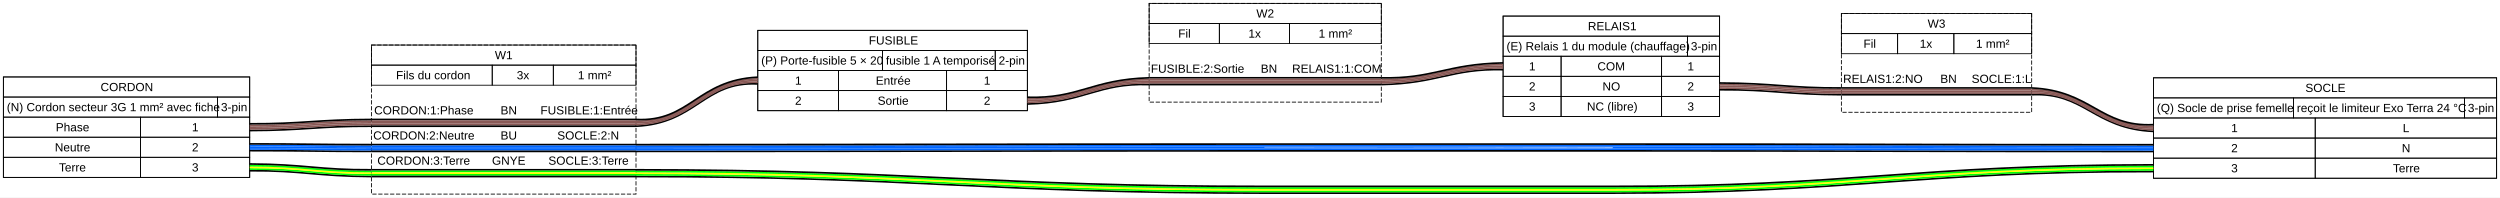
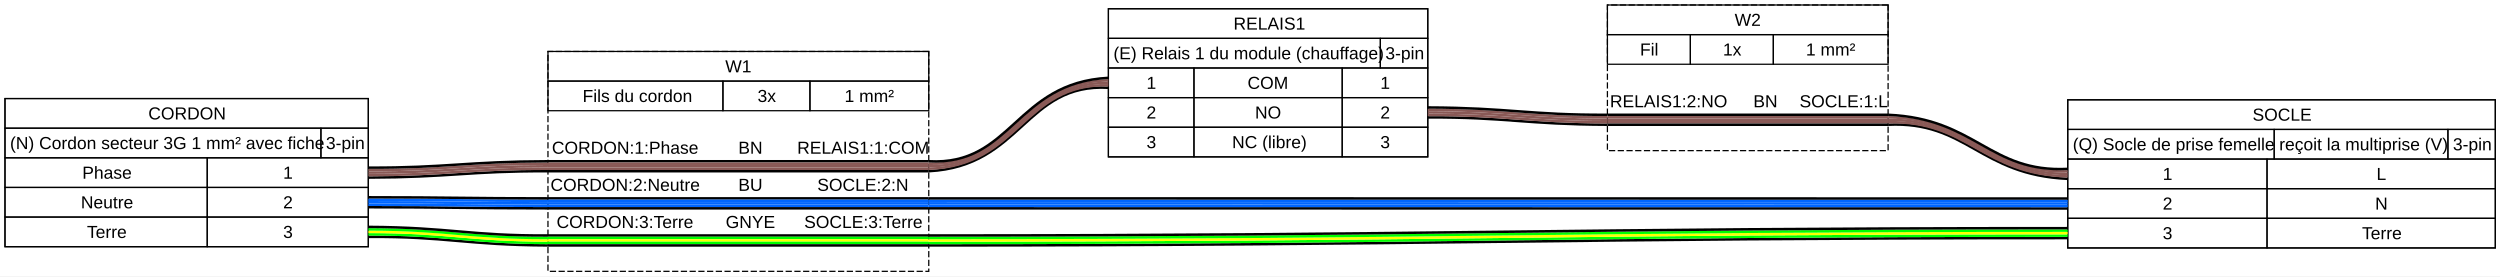
- <svg xmlns="http://www.w3.org/2000/svg" width="2956pt" height="234pt" viewBox="0.00 0.00 2956.00 234.00">
-   <g id="graph0" class="graph" transform="scale(1 1) rotate(0) translate(4 229.5)">
-     <polygon fill="#ffffff" stroke="none" points="-4,4 -4,-229.5 2952,-229.5 2952,4 -4,4" />
+ <svg xmlns="http://www.w3.org/2000/svg" width="2004pt" height="222pt" viewBox="0.00 0.00 2004.00 222.00">
+   <g id="graph0" class="graph" transform="scale(1 1) rotate(0) translate(4 217.5)">
+     <polygon fill="#ffffff" stroke="none" points="-4,4 -4,-217.5 2000.25,-217.5 2000.25,4 -4,4" />
    <g id="node1" class="node">
      <polygon fill="#ffffff" stroke="black" points="291.25,-138.5 0,-138.5 0,-19.75 291.25,-19.75 291.25,-138.5" />
      <polygon fill="none" stroke="black" points="0,-114.75 0,-138.5 291.25,-138.5 291.25,-114.75 0,-114.75" />
      <text xml:space="preserve" text-anchor="start" x="114.88" y="-121.75" font-family="arial" font-size="14.00">CORDON</text>
      <polygon fill="none" stroke="black" points="0,-91 0,-114.75 253.25,-114.75 253.25,-91 0,-91" />
      <text xml:space="preserve" text-anchor="start" x="4" y="-98" font-family="arial" font-size="14.00">(N) Cordon secteur 3G 1 mm² avec fiche</text>
      <polygon fill="none" stroke="black" points="253.25,-91 253.25,-114.75 291.25,-114.75 291.25,-91 253.25,-91" />
      <text xml:space="preserve" text-anchor="start" x="257.25" y="-98" font-family="arial" font-size="14.00">3-pin</text>
      <polygon fill="none" stroke="black" points="0,-67.25 0,-91 162.12,-91 162.12,-67.25 0,-67.25" />
      <text xml:space="preserve" text-anchor="start" x="61.94" y="-74.25" font-family="arial" font-size="14.00">Phase</text>
      <polygon fill="none" stroke="black" points="162.12,-67.25 162.12,-91 291.25,-91 291.25,-67.25 162.12,-67.25" />
      <text xml:space="preserve" text-anchor="start" x="222.94" y="-74.25" font-family="arial" font-size="14.00">1</text>
      <polygon fill="none" stroke="black" points="0,-43.5 0,-67.25 162.12,-67.25 162.12,-43.5 0,-43.5" />
      <text xml:space="preserve" text-anchor="start" x="60.81" y="-50.5" font-family="arial" font-size="14.00">Neutre</text>
      <polygon fill="none" stroke="black" points="162.12,-43.5 162.12,-67.25 291.25,-67.25 291.25,-43.5 162.12,-43.5" />
      <text xml:space="preserve" text-anchor="start" x="222.94" y="-50.5" font-family="arial" font-size="14.00">2</text>
      <polygon fill="none" stroke="black" points="0,-19.75 0,-43.5 162.12,-43.5 162.12,-19.75 0,-19.75" />
      <text xml:space="preserve" text-anchor="start" x="65.69" y="-26.75" font-family="arial" font-size="14.00">Terre</text>
      <polygon fill="none" stroke="black" points="162.12,-19.75 162.12,-43.5 291.25,-43.5 291.25,-19.75 162.12,-19.75" />
      <text xml:space="preserve" text-anchor="start" x="222.94" y="-26.75" font-family="arial" font-size="14.00">3</text>
    </g>
-     <g id="node5" class="node">
-       <polygon fill="#ffffff" stroke="black" stroke-dasharray="5,2" points="748,-176.25 435.25,-176.25 435.25,0 748,0 748,-176.25" />
-       <polygon fill="none" stroke="black" points="435.25,-152.5 435.25,-176.25 748,-176.25 748,-152.5 435.25,-152.5" />
-       <text xml:space="preserve" text-anchor="start" x="581.12" y="-159.5" font-family="arial" font-size="14.00">W1</text>
-       <polygon fill="none" stroke="black" points="435.25,-128.75 435.25,-152.5 578,-152.5 578,-128.75 435.25,-128.75" />
-       <text xml:space="preserve" text-anchor="start" x="464.25" y="-135.75" font-family="arial" font-size="14.00">Fils du cordon</text>
-       <polygon fill="none" stroke="black" points="578,-128.75 578,-152.5 650.25,-152.5 650.25,-128.75 578,-128.75" />
-       <text xml:space="preserve" text-anchor="start" x="607" y="-135.75" font-family="arial" font-size="14.00">3x</text>
-       <polygon fill="none" stroke="black" points="650.25,-128.75 650.25,-152.5 748,-152.5 748,-128.75 650.25,-128.75" />
-       <text xml:space="preserve" text-anchor="start" x="679.25" y="-135.75" font-family="arial" font-size="14.00">1 mm²</text>
+     <g id="node4" class="node">
+       <polygon fill="#ffffff" stroke="black" stroke-dasharray="5,2" points="740.5,-176.25 435.25,-176.25 435.25,0 740.5,0 740.5,-176.25" />
+       <polygon fill="none" stroke="black" points="435.25,-152.5 435.25,-176.25 740.5,-176.25 740.5,-152.5 435.25,-152.5" />
+       <text xml:space="preserve" text-anchor="start" x="577.38" y="-159.5" font-family="arial" font-size="14.00">W1</text>
+       <polygon fill="none" stroke="black" points="435.25,-128.75 435.25,-152.5 575.5,-152.5 575.5,-128.75 435.25,-128.75" />
+       <text xml:space="preserve" text-anchor="start" x="463" y="-135.75" font-family="arial" font-size="14.00">Fils du cordon</text>
+       <polygon fill="none" stroke="black" points="575.5,-128.75 575.5,-152.5 645.25,-152.5 645.25,-128.75 575.5,-128.75" />
+       <text xml:space="preserve" text-anchor="start" x="603.25" y="-135.75" font-family="arial" font-size="14.00">3x</text>
+       <polygon fill="none" stroke="black" points="645.25,-128.75 645.25,-152.5 740.5,-152.5 740.5,-128.75 645.25,-128.75" />
+       <text xml:space="preserve" text-anchor="start" x="673" y="-135.75" font-family="arial" font-size="14.00">1 mm²</text>
      <text xml:space="preserve" text-anchor="start" x="493.88" y="-114" font-family="arial" font-size="14.00"> </text>
      <text xml:space="preserve" text-anchor="start" x="438.38" y="-94.25" font-family="arial" font-size="14.00">CORDON:1:Phase</text>
      <text xml:space="preserve" text-anchor="start" x="568.38" y="-94.25" font-family="arial" font-size="14.00">     BN    </text>
-       <text xml:space="preserve" text-anchor="start" x="635" y="-94.25" font-family="arial" font-size="14.00">FUSIBLE:1:Entrée</text>
-       <polygon fill="#000000" stroke="none" points="435.25,-87.25 435.25,-89.25 748,-89.25 748,-87.25 435.25,-87.25" />
-       <polygon fill="#895956" stroke="none" points="435.25,-85.25 435.25,-87.25 748,-87.25 748,-85.25 435.25,-85.25" />
-       <polygon fill="#895956" stroke="none" points="435.25,-83.25 435.25,-85.25 748,-85.25 748,-83.25 435.25,-83.25" />
-       <polygon fill="#895956" stroke="none" points="435.25,-81.25 435.25,-83.25 748,-83.25 748,-81.25 435.25,-81.25" />
-       <polygon fill="#000000" stroke="none" points="435.25,-79.25 435.25,-81.25 748,-81.25 748,-79.25 435.25,-79.25" />
+       <text xml:space="preserve" text-anchor="start" x="635" y="-94.25" font-family="arial" font-size="14.00">RELAIS1:1:COM</text>
+       <polygon fill="#000000" stroke="none" points="435.25,-87.25 435.25,-89.25 740.5,-89.25 740.5,-87.25 435.25,-87.25" />
+       <polygon fill="#895956" stroke="none" points="435.25,-85.25 435.25,-87.25 740.5,-87.25 740.5,-85.25 435.25,-85.25" />
+       <polygon fill="#895956" stroke="none" points="435.25,-83.25 435.25,-85.25 740.5,-85.25 740.5,-83.25 435.25,-83.25" />
+       <polygon fill="#895956" stroke="none" points="435.25,-81.25 435.25,-83.25 740.5,-83.25 740.5,-81.25 435.25,-81.25" />
+       <polygon fill="#000000" stroke="none" points="435.25,-79.25 435.25,-81.25 740.5,-81.25 740.5,-79.25 435.25,-79.25" />
      <text xml:space="preserve" text-anchor="start" x="437.25" y="-64.5" font-family="arial" font-size="14.00">CORDON:2:Neutre</text>
      <text xml:space="preserve" text-anchor="start" x="568.38" y="-64.5" font-family="arial" font-size="14.00">     BU    </text>
-       <text xml:space="preserve" text-anchor="start" x="654.88" y="-64.5" font-family="arial" font-size="14.00">SOCLE:2:N</text>
-       <polygon fill="#000000" stroke="none" points="435.25,-57.5 435.25,-59.5 748,-59.5 748,-57.5 435.25,-57.5" />
-       <polygon fill="#0066ff" stroke="none" points="435.25,-55.5 435.25,-57.5 748,-57.5 748,-55.5 435.25,-55.5" />
-       <polygon fill="#0066ff" stroke="none" points="435.25,-53.5 435.25,-55.5 748,-55.5 748,-53.5 435.25,-53.5" />
-       <polygon fill="#0066ff" stroke="none" points="435.25,-51.5 435.25,-53.5 748,-53.5 748,-51.5 435.25,-51.5" />
-       <polygon fill="#000000" stroke="none" points="435.25,-49.5 435.25,-51.5 748,-51.5 748,-49.5 435.25,-49.5" />
+       <text xml:space="preserve" text-anchor="start" x="651.12" y="-64.5" font-family="arial" font-size="14.00">SOCLE:2:N</text>
+       <polygon fill="#000000" stroke="none" points="435.25,-57.5 435.25,-59.5 740.5,-59.5 740.5,-57.5 435.25,-57.5" />
+       <polygon fill="#0066ff" stroke="none" points="435.25,-55.5 435.25,-57.5 740.5,-57.5 740.5,-55.5 435.25,-55.5" />
+       <polygon fill="#0066ff" stroke="none" points="435.25,-53.5 435.25,-55.5 740.5,-55.5 740.5,-53.5 435.25,-53.5" />
+       <polygon fill="#0066ff" stroke="none" points="435.25,-51.5 435.25,-53.5 740.5,-53.5 740.5,-51.5 435.25,-51.5" />
+       <polygon fill="#000000" stroke="none" points="435.25,-49.5 435.25,-51.5 740.5,-51.5 740.5,-49.5 435.25,-49.5" />
      <text xml:space="preserve" text-anchor="start" x="442.12" y="-34.75" font-family="arial" font-size="14.00">CORDON:3:Terre</text>
      <text xml:space="preserve" text-anchor="start" x="558.25" y="-34.75" font-family="arial" font-size="14.00">     GNYE    </text>
-       <text xml:space="preserve" text-anchor="start" x="644.38" y="-34.75" font-family="arial" font-size="14.00">SOCLE:3:Terre</text>
-       <polygon fill="#000000" stroke="none" points="435.25,-27.75 435.25,-29.75 748,-29.75 748,-27.75 435.25,-27.75" />
-       <polygon fill="#00ff00" stroke="none" points="435.25,-25.75 435.25,-27.75 748,-27.75 748,-25.75 435.25,-25.75" />
-       <polygon fill="#ffff00" stroke="none" points="435.25,-23.75 435.25,-25.75 748,-25.75 748,-23.75 435.25,-23.75" />
-       <polygon fill="#00ff00" stroke="none" points="435.25,-21.75 435.25,-23.75 748,-23.75 748,-21.75 435.25,-21.75" />
-       <polygon fill="#000000" stroke="none" points="435.25,-19.75 435.25,-21.75 748,-21.75 748,-19.75 435.25,-19.75" />
+       <text xml:space="preserve" text-anchor="start" x="640.62" y="-34.75" font-family="arial" font-size="14.00">SOCLE:3:Terre</text>
+       <polygon fill="#000000" stroke="none" points="435.25,-27.75 435.25,-29.75 740.5,-29.75 740.5,-27.75 435.25,-27.75" />
+       <polygon fill="#00ff00" stroke="none" points="435.25,-25.75 435.25,-27.75 740.5,-27.75 740.5,-25.75 435.25,-25.75" />
+       <polygon fill="#ffff00" stroke="none" points="435.25,-23.75 435.25,-25.75 740.5,-25.75 740.5,-23.75 435.25,-23.75" />
+       <polygon fill="#00ff00" stroke="none" points="435.25,-21.75 435.25,-23.75 740.5,-23.75 740.5,-21.75 435.25,-21.75" />
+       <polygon fill="#000000" stroke="none" points="435.25,-19.75 435.25,-21.75 740.5,-21.75 740.5,-19.75 435.25,-19.75" />
      <text xml:space="preserve" text-anchor="start" x="493.88" y="-5" font-family="arial" font-size="14.00"> </text>
    </g>
    <g id="edge1" class="edge">
      <path fill="none" stroke="#000000" stroke-width="2" d="M291.25,-75.13C356.52,-75.32 372.44,-80.44 435.25,-80.25" />
      <path fill="none" stroke="#895956" stroke-width="2" d="M291.25,-77.13C355.9,-77.22 371.82,-82.35 435.25,-82.25" />
      <path fill="none" stroke="#895956" stroke-width="2" d="M291.25,-79.12C355.29,-79.12 371.21,-84.25 435.25,-84.25" />
      <path fill="none" stroke="#895956" stroke-width="2" d="M291.25,-81.12C354.68,-81.03 370.6,-86.15 435.25,-86.25" />
      <path fill="none" stroke="#000000" stroke-width="2" d="M291.25,-83.12C354.06,-82.93 369.98,-88.06 435.25,-88.25" />
    </g>
    <g id="edge3" class="edge">
      <path fill="none" stroke="#000000" stroke-width="2" d="M291.25,-51.38C355.03,-51.38 371.03,-50.51 435.25,-50.5" />
      <path fill="none" stroke="#0066ff" stroke-width="2" d="M291.25,-53.38C355.14,-53.38 371.14,-52.5 435.25,-52.5" />
      <path fill="none" stroke="#0066ff" stroke-width="2" d="M291.25,-55.38C355.25,-55.38 371.25,-54.5 435.25,-54.5" />
      <path fill="none" stroke="#0066ff" stroke-width="2" d="M291.25,-57.37C355.36,-57.37 371.36,-56.5 435.25,-56.5" />
      <path fill="none" stroke="#000000" stroke-width="2" d="M291.25,-59.37C355.47,-59.37 371.47,-58.49 435.25,-58.5" />
    </g>
    <g id="edge5" class="edge">
      <path fill="none" stroke="#000000" stroke-width="2" d="M291.25,-27.63C353.73,-27.96 369.59,-21.08 435.25,-20.75" />
      <path fill="none" stroke="#00ff00" stroke-width="2" d="M291.25,-29.63C354.53,-29.79 370.38,-22.92 435.25,-22.75" />
      <path fill="none" stroke="#ffff00" stroke-width="2" d="M291.25,-31.63C355.32,-31.62 371.18,-24.75 435.25,-24.75" />
      <path fill="none" stroke="#00ff00" stroke-width="2" d="M291.25,-33.62C356.12,-33.46 371.97,-26.58 435.25,-26.75" />
      <path fill="none" stroke="#000000" stroke-width="2" d="M291.25,-35.62C356.91,-35.29 372.77,-28.42 435.25,-28.75" />
    </g>
    <g id="node2" class="node">
-       <polygon fill="#ffffff" stroke="black" points="1210.75,-193.62 892,-193.62 892,-98.62 1210.75,-98.62 1210.75,-193.62" />
-       <polygon fill="none" stroke="black" points="892,-169.88 892,-193.62 1210.75,-193.62 1210.75,-169.88 892,-169.88" />
-       <text xml:space="preserve" text-anchor="start" x="1023.25" y="-176.88" font-family="arial" font-size="14.00">FUSIBLE</text>
-       <polygon fill="none" stroke="black" points="892,-146.12 892,-169.88 1039.5,-169.88 1039.5,-146.12 892,-146.12" />
-       <text xml:space="preserve" text-anchor="start" x="896" y="-153.12" font-family="arial" font-size="14.00">(P) Porte-fusible 5 × 20</text>
-       <polygon fill="none" stroke="black" points="1039.5,-146.12 1039.5,-169.88 1172.75,-169.88 1172.75,-146.12 1039.5,-146.12" />
-       <text xml:space="preserve" text-anchor="start" x="1043.5" y="-153.12" font-family="arial" font-size="14.00">fusible 1 A temporisé</text>
-       <polygon fill="none" stroke="black" points="1172.75,-146.12 1172.75,-169.88 1210.75,-169.88 1210.75,-146.12 1172.75,-146.12" />
-       <text xml:space="preserve" text-anchor="start" x="1176.75" y="-153.12" font-family="arial" font-size="14.00">2-pin</text>
-       <polygon fill="none" stroke="black" points="892,-122.38 892,-146.12 987.5,-146.12 987.5,-122.38 892,-122.38" />
-       <text xml:space="preserve" text-anchor="start" x="936" y="-129.38" font-family="arial" font-size="14.00">1</text>
-       <polygon fill="none" stroke="black" points="987.5,-122.38 987.5,-146.12 1115.25,-146.12 1115.25,-122.38 987.5,-122.38" />
-       <text xml:space="preserve" text-anchor="start" x="1031.5" y="-129.38" font-family="arial" font-size="14.00">Entrée</text>
-       <polygon fill="none" stroke="black" points="1115.25,-122.38 1115.25,-146.12 1210.75,-146.12 1210.75,-122.38 1115.25,-122.38" />
-       <text xml:space="preserve" text-anchor="start" x="1159.25" y="-129.38" font-family="arial" font-size="14.00">1</text>
-       <polygon fill="none" stroke="black" points="892,-98.62 892,-122.38 987.5,-122.38 987.5,-98.62 892,-98.62" />
-       <text xml:space="preserve" text-anchor="start" x="936" y="-105.62" font-family="arial" font-size="14.00">2</text>
-       <polygon fill="none" stroke="black" points="987.5,-98.62 987.5,-122.38 1115.25,-122.38 1115.25,-98.62 987.5,-98.62" />
-       <text xml:space="preserve" text-anchor="start" x="1033.75" y="-105.62" font-family="arial" font-size="14.00">Sortie</text>
-       <polygon fill="none" stroke="black" points="1115.25,-98.62 1115.25,-122.38 1210.75,-122.38 1210.75,-98.62 1115.25,-98.62" />
-       <text xml:space="preserve" text-anchor="start" x="1159.25" y="-105.62" font-family="arial" font-size="14.00">2</text>
+       <polygon fill="#ffffff" stroke="black" points="1140.5,-210.5 884.5,-210.5 884.5,-91.75 1140.5,-91.75 1140.5,-210.5" />
+       <polygon fill="none" stroke="black" points="884.5,-186.75 884.5,-210.5 1140.5,-210.5 1140.5,-186.75 884.5,-186.75" />
+       <text xml:space="preserve" text-anchor="start" x="984.75" y="-193.75" font-family="arial" font-size="14.00">RELAIS1</text>
+       <polygon fill="none" stroke="black" points="884.5,-163 884.5,-186.75 1102.5,-186.75 1102.5,-163 884.5,-163" />
+       <text xml:space="preserve" text-anchor="start" x="888.5" y="-170" font-family="arial" font-size="14.00">(E) Relais 1 du module (chauffage)</text>
+       <polygon fill="none" stroke="black" points="1102.5,-163 1102.5,-186.75 1140.5,-186.75 1140.5,-163 1102.5,-163" />
+       <text xml:space="preserve" text-anchor="start" x="1106.5" y="-170" font-family="arial" font-size="14.00">3-pin</text>
+       <polygon fill="none" stroke="black" points="884.5,-139.25 884.5,-163 953.08,-163 953.08,-139.25 884.5,-139.25" />
+       <text xml:space="preserve" text-anchor="start" x="915.04" y="-146.25" font-family="arial" font-size="14.00">1</text>
+       <polygon fill="none" stroke="black" points="953.08,-139.25 953.08,-163 1071.92,-163 1071.92,-139.25 953.08,-139.25" />
+       <text xml:space="preserve" text-anchor="start" x="996" y="-146.25" font-family="arial" font-size="14.00">COM</text>
+       <polygon fill="none" stroke="black" points="1071.92,-139.25 1071.92,-163 1140.5,-163 1140.5,-139.25 1071.92,-139.25" />
+       <text xml:space="preserve" text-anchor="start" x="1102.46" y="-146.25" font-family="arial" font-size="14.00">1</text>
+       <polygon fill="none" stroke="black" points="884.5,-115.5 884.5,-139.25 953.08,-139.25 953.08,-115.5 884.5,-115.5" />
+       <text xml:space="preserve" text-anchor="start" x="915.04" y="-122.5" font-family="arial" font-size="14.00">2</text>
+       <polygon fill="none" stroke="black" points="953.08,-115.5 953.08,-139.25 1071.92,-139.25 1071.92,-115.5 953.08,-115.5" />
+       <text xml:space="preserve" text-anchor="start" x="1002" y="-122.5" font-family="arial" font-size="14.00">NO</text>
+       <polygon fill="none" stroke="black" points="1071.92,-115.5 1071.92,-139.25 1140.5,-139.25 1140.5,-115.5 1071.92,-115.5" />
+       <text xml:space="preserve" text-anchor="start" x="1102.46" y="-122.5" font-family="arial" font-size="14.00">2</text>
+       <polygon fill="none" stroke="black" points="884.5,-91.75 884.5,-115.5 953.08,-115.5 953.08,-91.75 884.5,-91.75" />
+       <text xml:space="preserve" text-anchor="start" x="915.04" y="-98.75" font-family="arial" font-size="14.00">3</text>
+       <polygon fill="none" stroke="black" points="953.08,-91.75 953.08,-115.5 1071.92,-115.5 1071.92,-91.75 953.08,-91.75" />
+       <text xml:space="preserve" text-anchor="start" x="983.62" y="-98.75" font-family="arial" font-size="14.00">NC (libre)</text>
+       <polygon fill="none" stroke="black" points="1071.92,-91.75 1071.92,-115.5 1140.5,-115.5 1140.5,-91.75 1071.92,-91.75" />
+       <text xml:space="preserve" text-anchor="start" x="1102.46" y="-98.75" font-family="arial" font-size="14.00">3</text>
    </g>
-     <g id="node6" class="node">
-       <polygon fill="#ffffff" stroke="black" stroke-dasharray="5,2" points="1629.25,-225.5 1354.75,-225.5 1354.75,-108.75 1629.25,-108.75 1629.25,-225.5" />
-       <polygon fill="none" stroke="black" points="1354.75,-201.75 1354.75,-225.5 1629.25,-225.5 1629.25,-201.75 1354.75,-201.75" />
-       <text xml:space="preserve" text-anchor="start" x="1481.5" y="-208.75" font-family="arial" font-size="14.00">W2</text>
-       <polygon fill="none" stroke="black" points="1354.75,-178 1354.75,-201.75 1437.75,-201.75 1437.75,-178 1354.75,-178" />
-       <text xml:space="preserve" text-anchor="start" x="1389.12" y="-185" font-family="arial" font-size="14.00">Fil</text>
-       <polygon fill="none" stroke="black" points="1437.75,-178 1437.75,-201.75 1520.75,-201.75 1520.75,-178 1437.75,-178" />
-       <text xml:space="preserve" text-anchor="start" x="1472.12" y="-185" font-family="arial" font-size="14.00">1x</text>
-       <polygon fill="none" stroke="black" points="1520.75,-178 1520.75,-201.75 1629.25,-201.75 1629.25,-178 1520.75,-178" />
-       <text xml:space="preserve" text-anchor="start" x="1555.12" y="-185" font-family="arial" font-size="14.00">1 mm²</text>
-       <text xml:space="preserve" text-anchor="start" x="1408.12" y="-163.25" font-family="arial" font-size="14.00"> </text>
-       <text xml:space="preserve" text-anchor="start" x="1356.75" y="-143.5" font-family="arial" font-size="14.00">FUSIBLE:2:Sortie</text>
-       <text xml:space="preserve" text-anchor="start" x="1467.25" y="-143.5" font-family="arial" font-size="14.00">     BN    </text>
-       <text xml:space="preserve" text-anchor="start" x="1523.75" y="-143.5" font-family="arial" font-size="14.00">RELAIS1:1:COM</text>
-       <polygon fill="#000000" stroke="none" points="1354.75,-136.5 1354.75,-138.5 1629.25,-138.5 1629.25,-136.5 1354.75,-136.5" />
-       <polygon fill="#895956" stroke="none" points="1354.75,-134.5 1354.75,-136.5 1629.25,-136.5 1629.25,-134.5 1354.75,-134.5" />
-       <polygon fill="#895956" stroke="none" points="1354.75,-132.5 1354.75,-134.5 1629.25,-134.5 1629.25,-132.5 1354.75,-132.5" />
-       <polygon fill="#895956" stroke="none" points="1354.75,-130.5 1354.75,-132.5 1629.25,-132.5 1629.25,-130.5 1354.75,-130.5" />
-       <polygon fill="#000000" stroke="none" points="1354.75,-128.5 1354.75,-130.5 1629.25,-130.5 1629.25,-128.5 1354.75,-128.5" />
-       <text xml:space="preserve" text-anchor="start" x="1408.12" y="-113.75" font-family="arial" font-size="14.00"> </text>
+     <g id="node5" class="node">
+       <polygon fill="#ffffff" stroke="black" stroke-dasharray="5,2" points="1509.5,-213.5 1284.5,-213.5 1284.5,-96.75 1509.5,-96.75 1509.5,-213.5" />
+       <polygon fill="none" stroke="black" points="1284.5,-189.75 1284.5,-213.5 1509.5,-213.5 1509.5,-189.75 1284.5,-189.75" />
+       <text xml:space="preserve" text-anchor="start" x="1386.5" y="-196.75" font-family="arial" font-size="14.00">W2</text>
+       <polygon fill="none" stroke="black" points="1284.5,-166 1284.5,-189.75 1351,-189.75 1351,-166 1284.5,-166" />
+       <text xml:space="preserve" text-anchor="start" x="1310.62" y="-173" font-family="arial" font-size="14.00">Fil</text>
+       <polygon fill="none" stroke="black" points="1351,-166 1351,-189.75 1417.5,-189.75 1417.5,-166 1351,-166" />
+       <text xml:space="preserve" text-anchor="start" x="1377.12" y="-173" font-family="arial" font-size="14.00">1x</text>
+       <polygon fill="none" stroke="black" points="1417.5,-166 1417.5,-189.75 1509.5,-189.75 1509.5,-166 1417.5,-166" />
+       <text xml:space="preserve" text-anchor="start" x="1443.62" y="-173" font-family="arial" font-size="14.00">1 mm²</text>
+       <text xml:space="preserve" text-anchor="start" x="1330.38" y="-151.25" font-family="arial" font-size="14.00"> </text>
+       <text xml:space="preserve" text-anchor="start" x="1286.5" y="-131.5" font-family="arial" font-size="14.00">RELAIS1:2:NO</text>
+       <text xml:space="preserve" text-anchor="start" x="1382" y="-131.5" font-family="arial" font-size="14.00">     BN    </text>
+       <text xml:space="preserve" text-anchor="start" x="1438.5" y="-131.5" font-family="arial" font-size="14.00">SOCLE:1:L</text>
+       <polygon fill="#000000" stroke="none" points="1284.5,-124.5 1284.5,-126.5 1509.5,-126.5 1509.5,-124.5 1284.5,-124.5" />
+       <polygon fill="#895956" stroke="none" points="1284.5,-122.5 1284.5,-124.5 1509.5,-124.5 1509.5,-122.5 1284.5,-122.5" />
+       <polygon fill="#895956" stroke="none" points="1284.5,-120.5 1284.5,-122.5 1509.5,-122.5 1509.5,-120.5 1284.5,-120.5" />
+       <polygon fill="#895956" stroke="none" points="1284.5,-118.5 1284.5,-120.5 1509.5,-120.5 1509.5,-118.5 1284.5,-118.5" />
+       <polygon fill="#000000" stroke="none" points="1284.5,-116.5 1284.5,-118.5 1509.5,-118.5 1509.5,-116.5 1284.5,-116.5" />
+       <text xml:space="preserve" text-anchor="start" x="1330.38" y="-101.75" font-family="arial" font-size="14.00"> </text>
    </g>
    <g id="edge7" class="edge">
-       <path fill="none" stroke="#000000" stroke-width="2" d="M1210.75,-106.5C1278.95,-108.38 1293.33,-131.38 1354.75,-129.5" />
-       <path fill="none" stroke="#895956" stroke-width="2" d="M1210.75,-108.5C1277.26,-109.44 1291.63,-132.44 1354.75,-131.5" />
-       <path fill="none" stroke="#895956" stroke-width="2" d="M1210.75,-110.5C1275.56,-110.5 1289.94,-133.5 1354.75,-133.5" />
-       <path fill="none" stroke="#895956" stroke-width="2" d="M1210.75,-112.5C1273.87,-111.56 1288.24,-134.56 1354.75,-135.5" />
-       <path fill="none" stroke="#000000" stroke-width="2" d="M1210.75,-114.5C1272.17,-112.62 1286.55,-135.62 1354.75,-137.5" />
+       <path fill="none" stroke="#000000" stroke-width="2" d="M1140.5,-123.38C1203.17,-123.62 1219.06,-117.75 1284.5,-117.5" />
+       <path fill="none" stroke="#895956" stroke-width="2" d="M1140.5,-125.38C1203.86,-125.5 1219.75,-119.62 1284.5,-119.5" />
+       <path fill="none" stroke="#895956" stroke-width="2" d="M1140.5,-127.38C1204.55,-127.38 1220.45,-121.5 1284.5,-121.5" />
+       <path fill="none" stroke="#895956" stroke-width="2" d="M1140.5,-129.37C1205.25,-129.25 1221.14,-123.38 1284.5,-123.5" />
+       <path fill="none" stroke="#000000" stroke-width="2" d="M1140.5,-131.37C1205.94,-131.13 1221.83,-125.25 1284.5,-125.5" />
    </g>
    <g id="node3" class="node">
-       <polygon fill="#ffffff" stroke="black" points="2948,-137.5 2542.25,-137.5 2542.25,-18.75 2948,-18.75 2948,-137.5" />
-       <polygon fill="none" stroke="black" points="2542.25,-113.75 2542.25,-137.5 2948,-137.5 2948,-113.75 2542.25,-113.75" />
-       <text xml:space="preserve" text-anchor="start" x="2721.88" y="-120.75" font-family="arial" font-size="14.00">SOCLE</text>
-       <polygon fill="none" stroke="black" points="2542.25,-90 2542.25,-113.75 2707.75,-113.75 2707.75,-90 2542.25,-90" />
-       <text xml:space="preserve" text-anchor="start" x="2546.25" y="-97" font-family="arial" font-size="14.00">(Q) Socle de prise femelle</text>
-       <polygon fill="none" stroke="black" points="2707.75,-90 2707.75,-113.75 2910,-113.75 2910,-90 2707.75,-90" />
-       <text xml:space="preserve" text-anchor="start" x="2711.75" y="-97" font-family="arial" font-size="14.00">reçoit le limiteur Exo Terra 24 °C</text>
-       <polygon fill="none" stroke="black" points="2910,-90 2910,-113.75 2948,-113.75 2948,-90 2910,-90" />
-       <text xml:space="preserve" text-anchor="start" x="2914" y="-97" font-family="arial" font-size="14.00">3-pin</text>
-       <polygon fill="none" stroke="black" points="2542.25,-66.25 2542.25,-90 2733.5,-90 2733.5,-66.25 2542.25,-66.25" />
-       <text xml:space="preserve" text-anchor="start" x="2634.12" y="-73.25" font-family="arial" font-size="14.00">1</text>
-       <polygon fill="none" stroke="black" points="2733.5,-66.25 2733.5,-90 2948,-90 2948,-66.25 2733.5,-66.25" />
-       <text xml:space="preserve" text-anchor="start" x="2837" y="-73.25" font-family="arial" font-size="14.00">L</text>
-       <polygon fill="none" stroke="black" points="2542.25,-42.5 2542.25,-66.25 2733.5,-66.25 2733.5,-42.5 2542.25,-42.5" />
-       <text xml:space="preserve" text-anchor="start" x="2634.12" y="-49.5" font-family="arial" font-size="14.00">2</text>
-       <polygon fill="none" stroke="black" points="2733.5,-42.5 2733.5,-66.25 2948,-66.25 2948,-42.5 2733.5,-42.5" />
-       <text xml:space="preserve" text-anchor="start" x="2835.88" y="-49.5" font-family="arial" font-size="14.00">N</text>
-       <polygon fill="none" stroke="black" points="2542.25,-18.75 2542.25,-42.5 2733.5,-42.5 2733.5,-18.75 2542.25,-18.75" />
-       <text xml:space="preserve" text-anchor="start" x="2634.12" y="-25.75" font-family="arial" font-size="14.00">3</text>
-       <polygon fill="none" stroke="black" points="2733.5,-18.75 2733.5,-42.5 2948,-42.5 2948,-18.75 2733.5,-18.75" />
-       <text xml:space="preserve" text-anchor="start" x="2825.38" y="-25.75" font-family="arial" font-size="14.00">Terre</text>
-     </g>
-     <g id="node4" class="node">
-       <polygon fill="#ffffff" stroke="black" points="2029.25,-210.5 1773.25,-210.5 1773.25,-91.75 2029.25,-91.75 2029.25,-210.5" />
-       <polygon fill="none" stroke="black" points="1773.25,-186.75 1773.25,-210.5 2029.25,-210.5 2029.25,-186.75 1773.25,-186.75" />
-       <text xml:space="preserve" text-anchor="start" x="1873.5" y="-193.75" font-family="arial" font-size="14.00">RELAIS1</text>
-       <polygon fill="none" stroke="black" points="1773.25,-163 1773.25,-186.75 1991.25,-186.75 1991.25,-163 1773.25,-163" />
-       <text xml:space="preserve" text-anchor="start" x="1777.25" y="-170" font-family="arial" font-size="14.00">(E) Relais 1 du module (chauffage)</text>
-       <polygon fill="none" stroke="black" points="1991.25,-163 1991.25,-186.75 2029.25,-186.75 2029.25,-163 1991.25,-163" />
-       <text xml:space="preserve" text-anchor="start" x="1995.25" y="-170" font-family="arial" font-size="14.00">3-pin</text>
-       <polygon fill="none" stroke="black" points="1773.25,-139.25 1773.25,-163 1841.83,-163 1841.83,-139.25 1773.25,-139.25" />
-       <text xml:space="preserve" text-anchor="start" x="1803.79" y="-146.25" font-family="arial" font-size="14.00">1</text>
-       <polygon fill="none" stroke="black" points="1841.83,-139.25 1841.83,-163 1960.67,-163 1960.67,-139.25 1841.83,-139.25" />
-       <text xml:space="preserve" text-anchor="start" x="1884.75" y="-146.25" font-family="arial" font-size="14.00">COM</text>
-       <polygon fill="none" stroke="black" points="1960.67,-139.25 1960.67,-163 2029.25,-163 2029.25,-139.25 1960.67,-139.25" />
-       <text xml:space="preserve" text-anchor="start" x="1991.21" y="-146.25" font-family="arial" font-size="14.00">1</text>
-       <polygon fill="none" stroke="black" points="1773.25,-115.5 1773.25,-139.25 1841.83,-139.25 1841.83,-115.5 1773.25,-115.5" />
-       <text xml:space="preserve" text-anchor="start" x="1803.79" y="-122.5" font-family="arial" font-size="14.00">2</text>
-       <polygon fill="none" stroke="black" points="1841.83,-115.5 1841.83,-139.25 1960.67,-139.25 1960.67,-115.5 1841.83,-115.5" />
-       <text xml:space="preserve" text-anchor="start" x="1890.75" y="-122.5" font-family="arial" font-size="14.00">NO</text>
-       <polygon fill="none" stroke="black" points="1960.67,-115.5 1960.67,-139.25 2029.25,-139.25 2029.25,-115.5 1960.67,-115.5" />
-       <text xml:space="preserve" text-anchor="start" x="1991.21" y="-122.5" font-family="arial" font-size="14.00">2</text>
-       <polygon fill="none" stroke="black" points="1773.25,-91.75 1773.25,-115.5 1841.83,-115.5 1841.83,-91.75 1773.25,-91.75" />
-       <text xml:space="preserve" text-anchor="start" x="1803.79" y="-98.75" font-family="arial" font-size="14.00">3</text>
-       <polygon fill="none" stroke="black" points="1841.83,-91.75 1841.83,-115.5 1960.67,-115.5 1960.67,-91.75 1841.83,-91.75" />
-       <text xml:space="preserve" text-anchor="start" x="1872.38" y="-98.75" font-family="arial" font-size="14.00">NC (libre)</text>
-       <polygon fill="none" stroke="black" points="1960.67,-91.75 1960.67,-115.5 2029.25,-115.5 2029.25,-91.75 1960.67,-91.75" />
-       <text xml:space="preserve" text-anchor="start" x="1991.21" y="-98.75" font-family="arial" font-size="14.00">3</text>
-     </g>
-     <g id="node7" class="node">
-       <polygon fill="#ffffff" stroke="black" stroke-dasharray="5,2" points="2398.25,-213.5 2173.25,-213.5 2173.25,-96.75 2398.25,-96.75 2398.25,-213.5" />
-       <polygon fill="none" stroke="black" points="2173.25,-189.75 2173.25,-213.5 2398.25,-213.5 2398.25,-189.75 2173.25,-189.75" />
-       <text xml:space="preserve" text-anchor="start" x="2275.25" y="-196.75" font-family="arial" font-size="14.00">W3</text>
-       <polygon fill="none" stroke="black" points="2173.25,-166 2173.25,-189.75 2239.75,-189.75 2239.75,-166 2173.25,-166" />
-       <text xml:space="preserve" text-anchor="start" x="2199.38" y="-173" font-family="arial" font-size="14.00">Fil</text>
-       <polygon fill="none" stroke="black" points="2239.75,-166 2239.75,-189.75 2306.25,-189.75 2306.25,-166 2239.75,-166" />
-       <text xml:space="preserve" text-anchor="start" x="2265.88" y="-173" font-family="arial" font-size="14.00">1x</text>
-       <polygon fill="none" stroke="black" points="2306.25,-166 2306.25,-189.75 2398.25,-189.75 2398.25,-166 2306.25,-166" />
-       <text xml:space="preserve" text-anchor="start" x="2332.38" y="-173" font-family="arial" font-size="14.00">1 mm²</text>
-       <text xml:space="preserve" text-anchor="start" x="2219.12" y="-151.25" font-family="arial" font-size="14.00"> </text>
-       <text xml:space="preserve" text-anchor="start" x="2175.25" y="-131.5" font-family="arial" font-size="14.00">RELAIS1:2:NO</text>
-       <text xml:space="preserve" text-anchor="start" x="2270.75" y="-131.5" font-family="arial" font-size="14.00">     BN    </text>
-       <text xml:space="preserve" text-anchor="start" x="2327.25" y="-131.5" font-family="arial" font-size="14.00">SOCLE:1:L</text>
-       <polygon fill="#000000" stroke="none" points="2173.25,-124.5 2173.25,-126.5 2398.25,-126.5 2398.25,-124.5 2173.25,-124.5" />
-       <polygon fill="#895956" stroke="none" points="2173.25,-122.5 2173.25,-124.5 2398.25,-124.5 2398.25,-122.5 2173.25,-122.5" />
-       <polygon fill="#895956" stroke="none" points="2173.25,-120.5 2173.25,-122.5 2398.25,-122.5 2398.25,-120.5 2173.25,-120.5" />
-       <polygon fill="#895956" stroke="none" points="2173.25,-118.5 2173.25,-120.5 2398.25,-120.5 2398.25,-118.5 2173.25,-118.5" />
-       <polygon fill="#000000" stroke="none" points="2173.25,-116.5 2173.25,-118.5 2398.25,-118.5 2398.25,-116.5 2173.25,-116.5" />
-       <text xml:space="preserve" text-anchor="start" x="2219.12" y="-101.75" font-family="arial" font-size="14.00"> </text>
-     </g>
-     <g id="edge9" class="edge">
-       <path fill="none" stroke="#000000" stroke-width="2" d="M2029.25,-123.38C2091.92,-123.62 2107.81,-117.75 2173.25,-117.5" />
-       <path fill="none" stroke="#895956" stroke-width="2" d="M2029.25,-125.38C2092.61,-125.5 2108.5,-119.62 2173.25,-119.5" />
-       <path fill="none" stroke="#895956" stroke-width="2" d="M2029.25,-127.38C2093.3,-127.38 2109.2,-121.5 2173.25,-121.5" />
-       <path fill="none" stroke="#895956" stroke-width="2" d="M2029.25,-129.37C2094,-129.25 2109.89,-123.38 2173.25,-123.5" />
-       <path fill="none" stroke="#000000" stroke-width="2" d="M2029.25,-131.37C2094.69,-131.13 2110.58,-125.25 2173.25,-125.5" />
+       <polygon fill="#ffffff" stroke="black" points="1996.25,-137.5 1653.5,-137.5 1653.5,-18.75 1996.25,-18.75 1996.25,-137.5" />
+       <polygon fill="none" stroke="black" points="1653.5,-113.75 1653.5,-137.5 1996.25,-137.5 1996.25,-113.75 1653.5,-113.75" />
+       <text xml:space="preserve" text-anchor="start" x="1801.62" y="-120.75" font-family="arial" font-size="14.00">SOCLE</text>
+       <polygon fill="none" stroke="black" points="1653.5,-90 1653.5,-113.75 1819,-113.75 1819,-90 1653.5,-90" />
+       <text xml:space="preserve" text-anchor="start" x="1657.5" y="-97" font-family="arial" font-size="14.00">(Q) Socle de prise femelle</text>
+       <polygon fill="none" stroke="black" points="1819,-90 1819,-113.75 1958.25,-113.75 1958.25,-90 1819,-90" />
+       <text xml:space="preserve" text-anchor="start" x="1823" y="-97" font-family="arial" font-size="14.00">reçoit la multiprise (V)</text>
+       <polygon fill="none" stroke="black" points="1958.25,-90 1958.25,-113.75 1996.25,-113.75 1996.25,-90 1958.25,-90" />
+       <text xml:space="preserve" text-anchor="start" x="1962.25" y="-97" font-family="arial" font-size="14.00">3-pin</text>
+       <polygon fill="none" stroke="black" points="1653.5,-66.25 1653.5,-90 1813.25,-90 1813.25,-66.25 1653.5,-66.25" />
+       <text xml:space="preserve" text-anchor="start" x="1729.62" y="-73.25" font-family="arial" font-size="14.00">1</text>
+       <polygon fill="none" stroke="black" points="1813.25,-66.25 1813.25,-90 1996.25,-90 1996.25,-66.25 1813.25,-66.25" />
+       <text xml:space="preserve" text-anchor="start" x="1901" y="-73.25" font-family="arial" font-size="14.00">L</text>
+       <polygon fill="none" stroke="black" points="1653.5,-42.5 1653.5,-66.25 1813.25,-66.25 1813.25,-42.5 1653.5,-42.5" />
+       <text xml:space="preserve" text-anchor="start" x="1729.62" y="-49.5" font-family="arial" font-size="14.00">2</text>
+       <polygon fill="none" stroke="black" points="1813.25,-42.5 1813.25,-66.25 1996.25,-66.25 1996.25,-42.5 1813.25,-42.5" />
+       <text xml:space="preserve" text-anchor="start" x="1899.88" y="-49.5" font-family="arial" font-size="14.00">N</text>
+       <polygon fill="none" stroke="black" points="1653.5,-18.75 1653.5,-42.5 1813.25,-42.5 1813.25,-18.75 1653.5,-18.75" />
+       <text xml:space="preserve" text-anchor="start" x="1729.62" y="-25.75" font-family="arial" font-size="14.00">3</text>
+       <polygon fill="none" stroke="black" points="1813.25,-18.75 1813.25,-42.5 1996.25,-42.5 1996.25,-18.75 1813.25,-18.75" />
+       <text xml:space="preserve" text-anchor="start" x="1889.38" y="-25.75" font-family="arial" font-size="14.00">Terre</text>
    </g>
    <g id="edge2" class="edge">
-       <path fill="none" stroke="#000000" stroke-width="2" d="M748,-80.25C819.69,-83.58 828.2,-133.58 892,-130.25" />
-       <path fill="none" stroke="#895956" stroke-width="2" d="M748,-82.25C817.72,-83.91 826.22,-133.91 892,-132.25" />
-       <path fill="none" stroke="#895956" stroke-width="2" d="M748,-84.25C815.75,-84.25 824.25,-134.25 892,-134.25" />
-       <path fill="none" stroke="#895956" stroke-width="2" d="M748,-86.25C813.78,-84.59 822.28,-134.59 892,-136.25" />
-       <path fill="none" stroke="#000000" stroke-width="2" d="M748,-88.25C811.8,-84.92 820.31,-134.92 892,-138.25" />
+       <path fill="none" stroke="#000000" stroke-width="2" d="M740.5,-80.25C815.06,-84.08 817.93,-150.95 884.5,-147.13" />
+       <path fill="none" stroke="#895956" stroke-width="2" d="M740.5,-82.25C813.06,-84.16 815.93,-151.04 884.5,-149.13" />
+       <path fill="none" stroke="#895956" stroke-width="2" d="M740.5,-84.25C811.06,-84.25 813.94,-151.13 884.5,-151.12" />
+       <path fill="none" stroke="#895956" stroke-width="2" d="M740.5,-86.25C809.07,-84.34 811.94,-151.21 884.5,-153.12" />
+       <path fill="none" stroke="#000000" stroke-width="2" d="M740.5,-88.25C807.07,-84.42 809.94,-151.3 884.5,-155.12" />
    </g>
    <g id="edge4" class="edge">
-       <path fill="none" stroke="#000000" stroke-width="2" d="M748,-50.5C1078.25,-50.5 1160.81,-51.13 1491,-51.13 1491,-51.13 1491,-51.13 1902.25,-51.13 2186.65,-51.13 2257.76,-50.38 2542.25,-50.38" />
-       <path fill="none" stroke="#0066ff" stroke-width="2" d="M748,-52.5C1078.24,-52.5 1160.79,-53.13 1491,-53.13 1491,-53.13 1491,-53.13 1902.25,-53.13 2186.67,-53.13 2257.78,-52.38 2542.25,-52.38" />
-       <path fill="none" stroke="#0066ff" stroke-width="2" d="M748,-54.5C1078.22,-54.5 1160.78,-55.13 1491,-55.12 1491,-55.13 1491,-55.13 1902.25,-55.12 2186.69,-55.13 2257.81,-54.38 2542.25,-54.38" />
-       <path fill="none" stroke="#0066ff" stroke-width="2" d="M748,-56.5C1078.21,-56.5 1160.76,-57.12 1491,-57.12 1491,-57.12 1491,-57.12 1902.25,-57.12 2186.72,-57.12 2257.83,-56.37 2542.25,-56.37" />
-       <path fill="none" stroke="#000000" stroke-width="2" d="M748,-58.5C1078.19,-58.5 1160.75,-59.12 1491,-59.12 1491,-59.12 1491,-59.12 1902.25,-59.12 2186.74,-59.12 2257.85,-58.37 2542.25,-58.37" />
+       <path fill="none" stroke="#000000" stroke-width="2" d="M740.5,-50.5C1146.27,-50.5 1247.72,-50.38 1653.5,-50.38" />
+       <path fill="none" stroke="#0066ff" stroke-width="2" d="M740.5,-52.5C1146.28,-52.5 1247.72,-52.38 1653.5,-52.38" />
+       <path fill="none" stroke="#0066ff" stroke-width="2" d="M740.5,-54.5C1146.28,-54.5 1247.72,-54.38 1653.5,-54.38" />
+       <path fill="none" stroke="#0066ff" stroke-width="2" d="M740.5,-56.5C1146.28,-56.5 1247.72,-56.37 1653.5,-56.37" />
+       <path fill="none" stroke="#000000" stroke-width="2" d="M740.5,-58.5C1146.28,-58.5 1247.73,-58.37 1653.5,-58.37" />
    </g>
    <g id="edge6" class="edge">
-       <path fill="none" stroke="#000000" stroke-width="2" d="M748,-20.75C1077.41,-20.86 1159.74,-1.23 1491,-1.13 1491,-1.13 1491,-1.13 1902.25,-1.13 2188.28,-1.36 2258.94,-26.86 2542.25,-26.63" />
-       <path fill="none" stroke="#00ff00" stroke-width="2" d="M748,-22.75C1077.87,-22.8 1160.2,-3.18 1491,-3.13 1491,-3.13 1491,-3.13 1902.25,-3.13 2187.6,-3.24 2258.26,-28.74 2542.25,-28.63" />
-       <path fill="none" stroke="#ffff00" stroke-width="2" d="M748,-24.75C1078.34,-24.75 1160.66,-5.13 1491,-5.12 1491,-5.12 1491,-5.12 1902.25,-5.12 2186.92,-5.13 2257.58,-30.63 2542.25,-30.62" />
-       <path fill="none" stroke="#00ff00" stroke-width="2" d="M748,-26.75C1078.8,-26.7 1161.13,-7.07 1491,-7.12 1491,-7.12 1491,-7.12 1902.25,-7.12 2186.24,-7.01 2256.9,-32.51 2542.25,-32.62" />
-       <path fill="none" stroke="#000000" stroke-width="2" d="M748,-28.75C1079.26,-28.64 1161.59,-9.02 1491,-9.12 1491,-9.12 1491,-9.12 1902.25,-9.12 2185.56,-8.89 2256.22,-34.39 2542.25,-34.62" />
+       <path fill="none" stroke="#000000" stroke-width="2" d="M740.5,-20.75C1146.52,-20.76 1247.95,-26.63 1653.5,-26.63" />
+       <path fill="none" stroke="#00ff00" stroke-width="2" d="M740.5,-22.75C1146.4,-22.75 1247.83,-28.63 1653.5,-28.63" />
+       <path fill="none" stroke="#ffff00" stroke-width="2" d="M740.5,-24.75C1146.29,-24.75 1247.71,-30.63 1653.5,-30.62" />
+       <path fill="none" stroke="#00ff00" stroke-width="2" d="M740.5,-26.75C1146.17,-26.75 1247.6,-32.62 1653.5,-32.62" />
+       <path fill="none" stroke="#000000" stroke-width="2" d="M740.5,-28.75C1146.05,-28.74 1247.48,-34.62 1653.5,-34.62" />
    </g>
    <g id="edge8" class="edge">
-       <path fill="none" stroke="#000000" stroke-width="2" d="M1629.25,-129.5C1696.77,-130.9 1711.81,-148.53 1773.25,-147.13" />
-       <path fill="none" stroke="#895956" stroke-width="2" d="M1629.25,-131.5C1695.25,-132.2 1710.29,-149.83 1773.25,-149.13" />
-       <path fill="none" stroke="#895956" stroke-width="2" d="M1629.25,-133.5C1693.73,-133.5 1708.77,-151.13 1773.25,-151.12" />
-       <path fill="none" stroke="#895956" stroke-width="2" d="M1629.25,-135.5C1692.21,-134.8 1707.25,-152.42 1773.25,-153.12" />
-       <path fill="none" stroke="#000000" stroke-width="2" d="M1629.25,-137.5C1690.69,-136.1 1705.73,-153.72 1773.25,-155.12" />
-     </g>
-     <g id="edge10" class="edge">
-       <path fill="none" stroke="#000000" stroke-width="2" d="M2398.25,-117.5C2461.2,-120.57 2471.52,-77.2 2542.25,-74.13" />
-       <path fill="none" stroke="#895956" stroke-width="2" d="M2398.25,-119.5C2463.14,-121.04 2473.46,-77.66 2542.25,-76.13" />
-       <path fill="none" stroke="#895956" stroke-width="2" d="M2398.25,-121.5C2465.09,-121.5 2475.41,-78.12 2542.25,-78.12" />
-       <path fill="none" stroke="#895956" stroke-width="2" d="M2398.25,-123.5C2467.04,-121.96 2477.36,-78.59 2542.25,-80.12" />
-       <path fill="none" stroke="#000000" stroke-width="2" d="M2398.25,-125.5C2468.98,-122.43 2479.3,-79.05 2542.25,-82.12" />
+       <path fill="none" stroke="#000000" stroke-width="2" d="M1509.5,-117.5C1572.45,-120.57 1582.77,-77.2 1653.5,-74.13" />
+       <path fill="none" stroke="#895956" stroke-width="2" d="M1509.5,-119.5C1574.39,-121.04 1584.71,-77.66 1653.5,-76.13" />
+       <path fill="none" stroke="#895956" stroke-width="2" d="M1509.5,-121.5C1576.34,-121.5 1586.66,-78.12 1653.5,-78.12" />
+       <path fill="none" stroke="#895956" stroke-width="2" d="M1509.5,-123.5C1578.29,-121.96 1588.61,-78.59 1653.5,-80.12" />
+       <path fill="none" stroke="#000000" stroke-width="2" d="M1509.5,-125.5C1580.23,-122.43 1590.55,-79.05 1653.5,-82.12" />
    </g>
  </g>
</svg>
